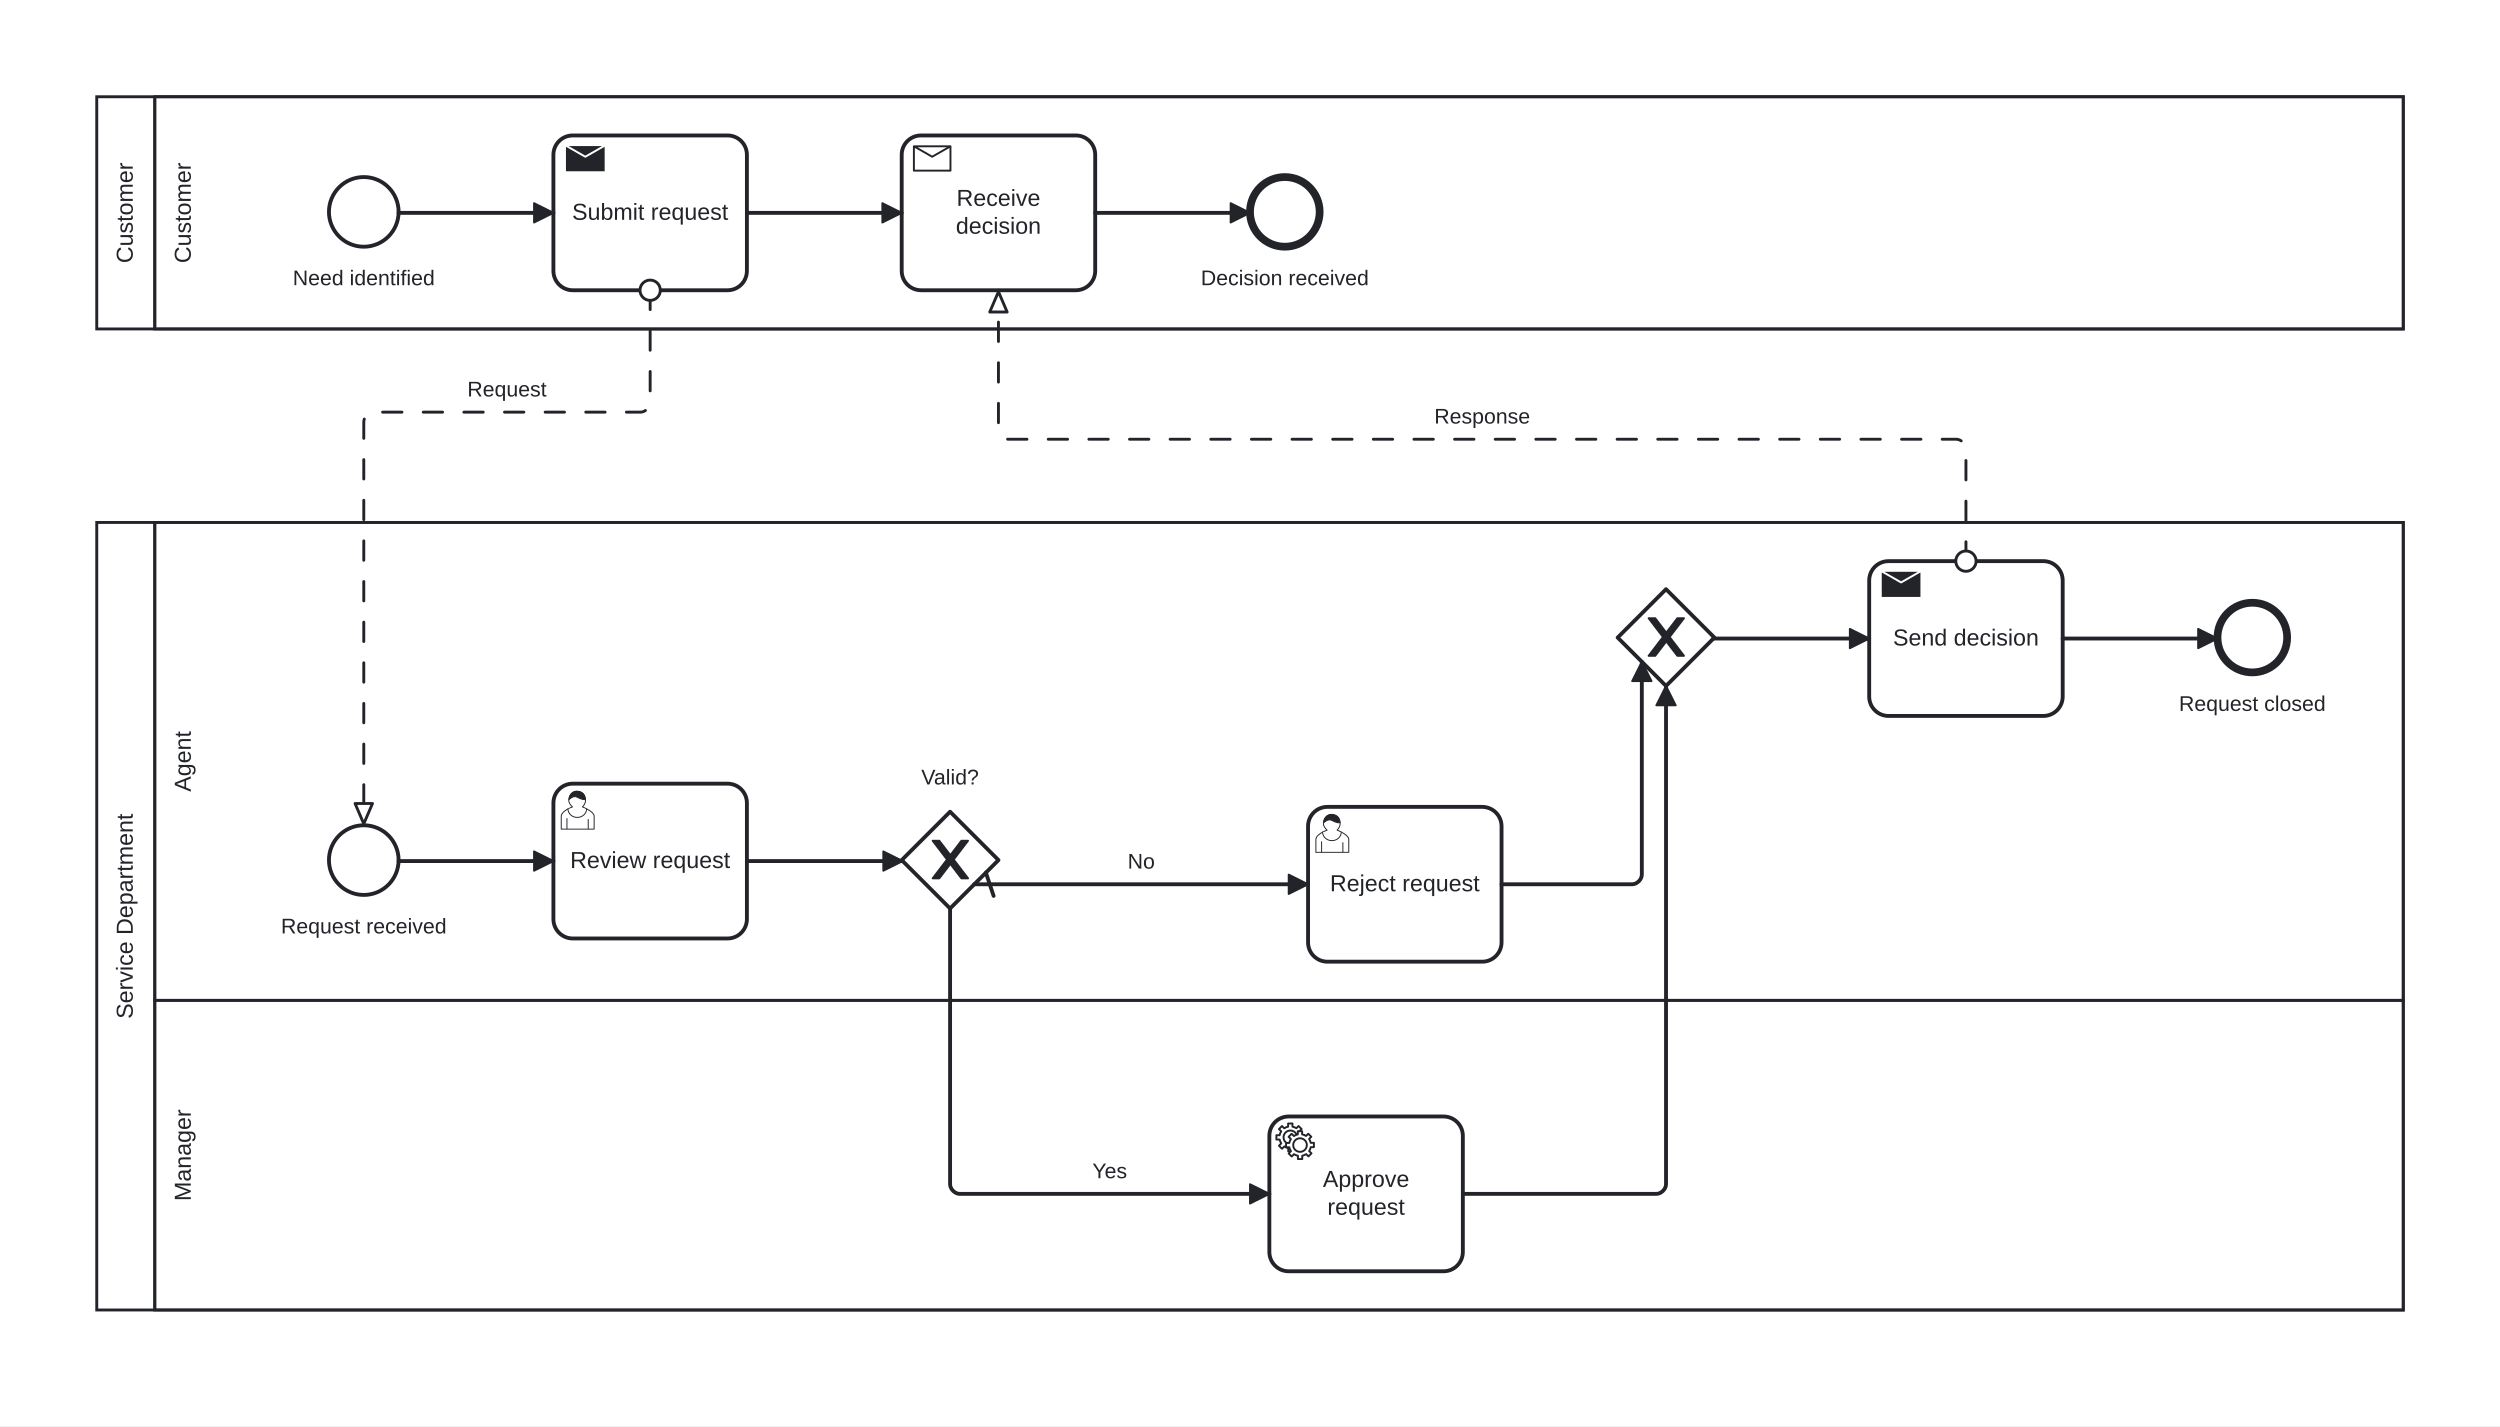
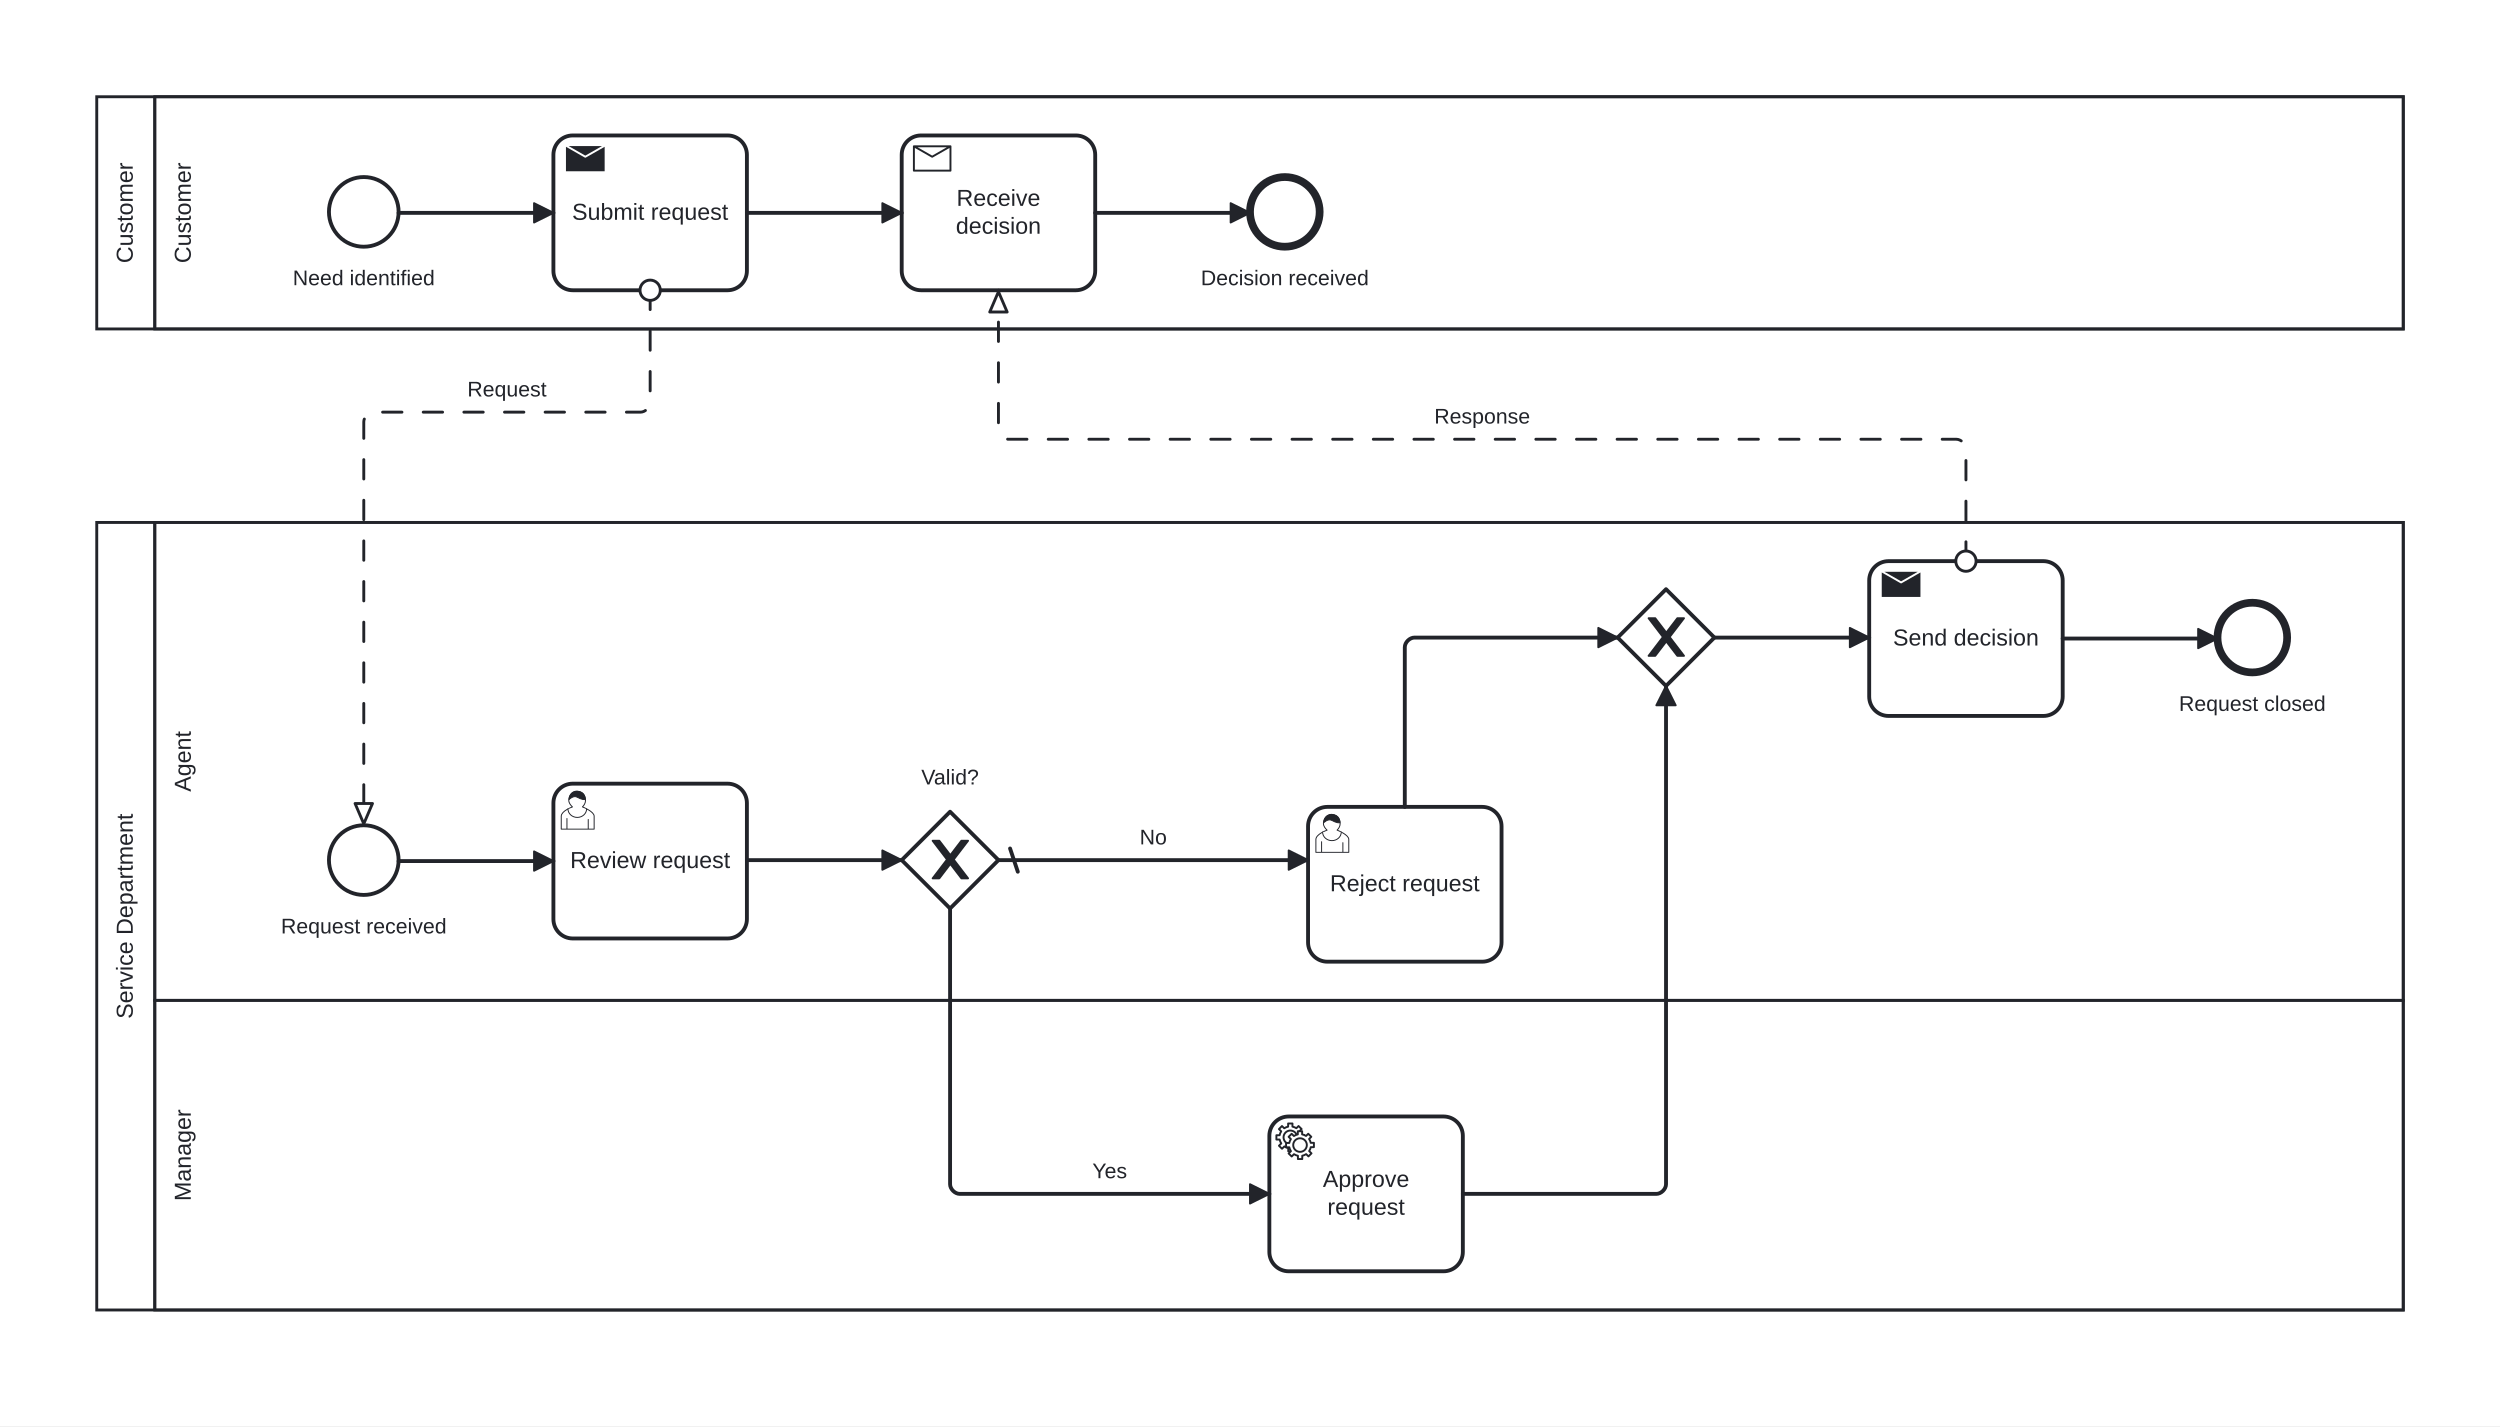
<svg xmlns="http://www.w3.org/2000/svg" width="1292" height="737" viewBox="0 0 1292 737" font-family="Arial, sans-serif">
  <defs>
    <marker id="seq-end" viewBox="0 0 20 20" refX="11" refY="10" markerWidth="10" markerHeight="10" orient="auto">
      <path d="M 1 5 L 11 10 L 1 15 Z" fill="#22242a" stroke="#22242a" stroke-width="1" stroke-linecap="round" stroke-linejoin="round" />
    </marker>
    <marker id="seq-default-src" viewBox="0 0 20 20" refX="0" refY="10" markerWidth="10" markerHeight="10" orient="auto">
      <path d="M 6 4 L 10 16" fill="none" stroke="#22242a" stroke-width="2" stroke-linecap="round" />
    </marker>
    <marker id="seq-conditional-src" viewBox="0 0 20 20" refX="-1" refY="10" markerWidth="10" markerHeight="10" orient="auto">
      <path d="M 0 10 L 8 6 L 16 10 L 8 14 Z" fill="#ffffff" stroke="#22242a" stroke-width="2" stroke-linejoin="round" />
    </marker>
    <marker id="msg-start" viewBox="0 0 20 20" refX="6" refY="6" markerWidth="20" markerHeight="20" orient="auto">
      <circle cx="6" cy="6" r="3.5" fill="#ffffff" stroke="#22242a" stroke-width="1" stroke-dasharray="10000, 1" />
    </marker>
    <marker id="msg-end" viewBox="0 0 20 20" refX="8.5" refY="5" markerWidth="20" markerHeight="20" orient="auto">
      <path d="m 1 5 l 0 -3 l 7 3 l -7 3 z" fill="#ffffff" stroke="#22242a" stroke-width="1" stroke-linecap="round" stroke-linejoin="round" stroke-dasharray="10000, 1" />
    </marker>
    <marker id="assoc-end" viewBox="0 0 20 20" refX="11" refY="10" markerWidth="10" markerHeight="10" orient="auto">
      <path d="M 1 5 L 11 10 L 1 15" fill="none" stroke="#22242a" stroke-width="1.5" stroke-linecap="round" stroke-linejoin="round" stroke-dasharray="10000, 1" />
    </marker>
  </defs>
  <rect width="1292" height="737" fill="#ffffff" />
  <rect x="50" y="50" width="1192" height="120" fill="#ffffff" fill-opacity="0.95" stroke="#22242a" stroke-width="1.5" />
  <path d="M 80 50 L 80 170" stroke="#22242a" stroke-width="1.5" fill="none" />
  <text x="68.6" y="110" text-anchor="middle" font-size="12" fill="#22242a" transform="rotate(-90,68.6,110)">Customer</text>
  <rect x="50" y="270" width="1192" height="407" fill="#ffffff" fill-opacity="0.95" stroke="#22242a" stroke-width="1.5" />
  <path d="M 80 270 L 80 677" stroke="#22242a" stroke-width="1.5" fill="none" />
  <text x="68.6" y="473.5" text-anchor="middle" font-size="12" fill="#22242a" transform="rotate(-90,68.6,473.5)">Service Department</text>
  <rect x="80" y="50" width="1162" height="120" fill="#ffffff" fill-opacity="0.25" stroke="#22242a" stroke-width="1.5" />
  <text x="98.6" y="110" text-anchor="middle" font-size="12" fill="#22242a" transform="rotate(-90,98.6,110)">Customer</text>
  <rect x="80" y="270" width="1162" height="247" fill="#ffffff" fill-opacity="0.25" stroke="#22242a" stroke-width="1.5" />
  <text x="98.6" y="393.5" text-anchor="middle" font-size="12" fill="#22242a" transform="rotate(-90,98.6,393.5)">Agent</text>
  <rect x="80" y="517" width="1162" height="160" fill="#ffffff" fill-opacity="0.25" stroke="#22242a" stroke-width="1.5" />
  <text x="98.6" y="597" text-anchor="middle" font-size="12" fill="#22242a" transform="rotate(-90,98.6,597)">Manager</text>
  <g data-element-id="c_start">
    <circle cx="188" cy="109.5" r="18" fill="#ffffff" fill-opacity="0.95" stroke="#22242a" stroke-width="2" />
    <text text-anchor="middle" font-size="11" fill="#22242a">
      <tspan x="188" y="147.4">Need identified</tspan>
    </text>
  </g>
  <g data-element-id="c_submit">
    <rect x="286" y="70" width="100" height="80" rx="10" ry="10" fill="#ffffff" fill-opacity="0.95" stroke="#22242a" stroke-width="2" />
    <text x="336" y="113.6" text-anchor="middle" font-size="12" fill="#22242a">Submit request</text>
    <g transform="translate(286,70)">
      <path d="m 5.985,4.998 l 0,14 l 21,0 l 0,-14 z l 10.5,6 l 10.5,-6" fill="#22242a" stroke="#ffffff" stroke-width="1" stroke-linecap="round" stroke-linejoin="round" />
    </g>
  </g>
  <g data-element-id="c_wait">
    <rect x="466" y="70" width="100" height="80" rx="10" ry="10" fill="#ffffff" fill-opacity="0.95" stroke="#22242a" stroke-width="2" />
    <text x="516" y="106.4" text-anchor="middle" font-size="12" fill="#22242a">Receive</text>
    <text x="516" y="120.8" text-anchor="middle" font-size="12" fill="#22242a">decision</text>
    <g transform="translate(466,70)">
      <path d="m 6.3,5.6 l 0,12.6 l 18.9,0 l 0,-12.6 z l 9.45,5.4 l 9.45,-5.4" fill="#ffffff" stroke="#22242a" stroke-width="1" stroke-linecap="round" stroke-linejoin="round" />
    </g>
  </g>
  <g data-element-id="c_end">
    <circle cx="664" cy="109.5" r="18" fill="#ffffff" fill-opacity="0.95" stroke="#22242a" stroke-width="4" />
    <text text-anchor="middle" font-size="11" fill="#22242a">
      <tspan x="664" y="147.4">Decision received</tspan>
    </text>
  </g>
  <g data-element-id="s_start">
    <circle cx="188" cy="444.5" r="18" fill="#ffffff" fill-opacity="0.95" stroke="#22242a" stroke-width="2" />
    <text text-anchor="middle" font-size="11" fill="#22242a">
      <tspan x="188" y="482.4">Request received</tspan>
    </text>
  </g>
  <g data-element-id="s_review">
    <rect x="286" y="405" width="100" height="80" rx="10" ry="10" fill="#ffffff" fill-opacity="0.95" stroke="#22242a" stroke-width="2" />
    <text x="336" y="448.6" text-anchor="middle" font-size="12" fill="#22242a">Review request</text>
    <g transform="translate(286,405)">
      <path d="m 15,12 c 0.909,-0.845 1.594,-2.049 1.594,-3.385 0,-2.554 -1.805,-4.622 -4.357,-4.622 -2.552,0 -4.288,2.068 -4.288,4.622 0,1.348 0.974,2.562 1.896,3.405 -0.529,0.187 -5.669,2.097 -5.794,4.756 v 6.718 h 17 v -6.718 c 0,-2.298 -5.528,-4.595 -6.051,-4.776 zm -8,6 l 0,5.5 m 11,0 l 0,-5" fill="#ffffff" stroke="#22242a" stroke-width="0.5" stroke-linecap="round" stroke-linejoin="round" />
      <path d="m 15,12 m 2.162,1.009 c 0,2.447 -2.158,4.431 -4.821,4.431 -2.665,0 -4.822,-1.981 -4.822,-4.431 " fill="#ffffff" stroke="#22242a" stroke-width="0.5" stroke-linecap="round" stroke-linejoin="round" />
      <path d="m 15,12 m -6.9,-3.80 c 0,0 2.251,-2.358 4.274,-1.177 2.024,1.181 4.221,1.537 4.124,0.965 -0.098,-0.57 -0.117,-3.791 -4.191,-4.136 -3.575,0.001 -4.208,3.367 -4.207,4.348 z" fill="#22242a" stroke="#22242a" stroke-width="0.5" stroke-linecap="round" stroke-linejoin="round" />
    </g>
  </g>
  <g data-element-id="s_gw">
    <polygon points="491,419.5 516,444.5 491,469.5 466,444.5" fill="#ffffff" fill-opacity="0.95" stroke="#22242a" stroke-width="2" stroke-linejoin="round" />
    <g transform="translate(466,419.5)">
      <path d="m 16,15 7.429,9.714 -7.429,9.714 3.429,0 5.714,-7.464 5.714,7.464 3.429,0 -7.429,-9.714 7.429,-9.714 -3.429,0 -5.714,7.464 -5.714,-7.464 -3.429,0 z" fill="#22242a" stroke="#22242a" stroke-width="1" stroke-linecap="round" stroke-linejoin="round" />
    </g>
    <text text-anchor="middle" font-size="11" fill="#22242a">
      <tspan x="491" y="405.4">Valid?</tspan>
    </text>
  </g>
  <g data-element-id="s_approve">
    <rect x="656" y="577" width="100" height="80" rx="10" ry="10" fill="#ffffff" fill-opacity="0.95" stroke="#22242a" stroke-width="2" />
    <text x="706" y="613.4" text-anchor="middle" font-size="12" fill="#22242a">Approve</text>
    <text x="706" y="627.8" text-anchor="middle" font-size="12" fill="#22242a">request</text>
    <g transform="translate(656,577)">
      <circle cx="11" cy="11" r="5" fill="#ffffff" stroke="none" />
      <path d="m 12,18 v -1.713 c 0.352,-0.07 0.704,-0.178 1.048,-0.321 0.344,-0.145 0.666,-0.321 0.966,-0.521 l 1.194,1.18 1.567,-1.577 -1.195,-1.18 c 0.403,-0.614 0.683,-1.299 0.825,-2.018 l 1.622,-0.01 v -2.22 l -1.637,0.01 c -0.073,-0.352 -0.178,-0.7 -0.324,-1.044 -0.145,-0.344 -0.321,-0.664 -0.523,-0.962 l 1.131,-1.136 -1.583,-1.563 -1.13,1.136 c -0.614,-0.401 -1.303,-0.681 -2.023,-0.822 l 0.009,-1.619 h -2.241 l 0.004,1.631 c -0.354,0.074 -0.705,0.18 -1.05,0.324 -0.344,0.144 -0.665,0.321 -0.964,0.52 l -1.17,-1.158 -1.567,1.579 1.168,1.157 c -0.403,0.613 -0.683,1.298 -0.825,2.017 l -1.659,0.003 v 2.222 l 1.672,-0.006 c 0.073,0.351 0.18,0.702 0.324,1.045 0.145,0.344 0.321,0.664 0.523,0.961 l -1.199,1.197 1.584,1.56 1.196,-1.193 c 0.614,0.403 1.303,0.682 2.023,0.823 l 7.19e-4,1.699 h 2.227 z m 0.221,-3.996 c -1.789,0.75 -3.858,-0.093 -4.61,-1.874 -0.752,-1.783 0.091,-3.846 1.88,-4.596 1.788,-0.749 3.857,0.093 4.609,1.874 0.752,1.782 -0.091,3.846 -1.88,4.596 z" fill="#ffffff" stroke="#22242a" stroke-width="1" stroke-linecap="round" stroke-linejoin="round" />
      <circle cx="16" cy="15" r="5" fill="#ffffff" stroke="none" />
      <path d="m 17,22 v -1.713 c 0.352,-0.07 0.704,-0.178 1.048,-0.321 0.344,-0.145 0.666,-0.321 0.966,-0.521 l 1.194,1.18 1.567,-1.577 -1.195,-1.18 c 0.403,-0.614 0.683,-1.299 0.825,-2.018 l 1.622,-0.01 v -2.22 l -1.637,0.01 c -0.073,-0.352 -0.178,-0.7 -0.324,-1.044 -0.145,-0.344 -0.321,-0.664 -0.523,-0.962 l 1.131,-1.136 -1.583,-1.563 -1.13,1.136 c -0.614,-0.401 -1.303,-0.681 -2.023,-0.822 l 0.009,-1.619 h -2.241 l 0.004,1.631 c -0.354,0.074 -0.705,0.18 -1.05,0.324 -0.344,0.144 -0.665,0.321 -0.964,0.52 l -1.17,-1.158 -1.567,1.579 1.168,1.157 c -0.403,0.613 -0.683,1.298 -0.825,2.017 l -1.659,0.003 v 2.222 l 1.672,-0.006 c 0.073,0.351 0.18,0.702 0.324,1.045 0.145,0.344 0.321,0.664 0.523,0.961 l -1.199,1.197 1.584,1.56 1.196,-1.193 c 0.614,0.403 1.303,0.682 2.023,0.823 l 7.19e-4,1.699 h 2.227 z m 0.221,-3.996 c -1.789,0.75 -3.858,-0.093 -4.61,-1.874 -0.752,-1.783 0.091,-3.846 1.88,-4.596 1.788,-0.749 3.857,0.093 4.609,1.874 0.752,1.782 -0.091,3.846 -1.88,4.596 z" fill="#ffffff" stroke="#22242a" stroke-width="1" stroke-linecap="round" stroke-linejoin="round" />
    </g>
  </g>
  <g data-element-id="s_reject">
    <rect x="676" y="417" width="100" height="80" rx="10" ry="10" fill="#ffffff" fill-opacity="0.95" stroke="#22242a" stroke-width="2" />
    <text x="726" y="460.6" text-anchor="middle" font-size="12" fill="#22242a">Reject request</text>
    <g transform="translate(676,417)">
      <path d="m 15,12 c 0.909,-0.845 1.594,-2.049 1.594,-3.385 0,-2.554 -1.805,-4.622 -4.357,-4.622 -2.552,0 -4.288,2.068 -4.288,4.622 0,1.348 0.974,2.562 1.896,3.405 -0.529,0.187 -5.669,2.097 -5.794,4.756 v 6.718 h 17 v -6.718 c 0,-2.298 -5.528,-4.595 -6.051,-4.776 zm -8,6 l 0,5.5 m 11,0 l 0,-5" fill="#ffffff" stroke="#22242a" stroke-width="0.5" stroke-linecap="round" stroke-linejoin="round" />
      <path d="m 15,12 m 2.162,1.009 c 0,2.447 -2.158,4.431 -4.821,4.431 -2.665,0 -4.822,-1.981 -4.822,-4.431 " fill="#ffffff" stroke="#22242a" stroke-width="0.5" stroke-linecap="round" stroke-linejoin="round" />
      <path d="m 15,12 m -6.9,-3.80 c 0,0 2.251,-2.358 4.274,-1.177 2.024,1.181 4.221,1.537 4.124,0.965 -0.098,-0.57 -0.117,-3.791 -4.191,-4.136 -3.575,0.001 -4.208,3.367 -4.207,4.348 z" fill="#22242a" stroke="#22242a" stroke-width="0.5" stroke-linecap="round" stroke-linejoin="round" />
    </g>
  </g>
  <g data-element-id="s_merge">
    <polygon points="861,304.5 886,329.5 861,354.5 836,329.5" fill="#ffffff" fill-opacity="0.95" stroke="#22242a" stroke-width="2" stroke-linejoin="round" />
    <g transform="translate(836,304.5)">
      <path d="m 16,15 7.429,9.714 -7.429,9.714 3.429,0 5.714,-7.464 5.714,7.464 3.429,0 -7.429,-9.714 7.429,-9.714 -3.429,0 -5.714,7.464 -5.714,-7.464 -3.429,0 z" fill="#22242a" stroke="#22242a" stroke-width="1" stroke-linecap="round" stroke-linejoin="round" />
    </g>
  </g>
  <g data-element-id="s_notify">
    <rect x="966" y="290" width="100" height="80" rx="10" ry="10" fill="#ffffff" fill-opacity="0.95" stroke="#22242a" stroke-width="2" />
    <text x="1016" y="333.6" text-anchor="middle" font-size="12" fill="#22242a">Send decision</text>
    <g transform="translate(966,290)">
      <path d="m 5.985,4.998 l 0,14 l 21,0 l 0,-14 z l 10.5,6 l 10.5,-6" fill="#22242a" stroke="#ffffff" stroke-width="1" stroke-linecap="round" stroke-linejoin="round" />
    </g>
  </g>
  <g data-element-id="s_end">
    <circle cx="1164" cy="329.5" r="18" fill="#ffffff" fill-opacity="0.95" stroke="#22242a" stroke-width="4" />
    <text text-anchor="middle" font-size="11" fill="#22242a">
      <tspan x="1164" y="367.4">Request closed</tspan>
    </text>
  </g>
  <path data-element-id="cf1" data-waypoints="206,110 286,110" d="M 206 110 L 286 110" stroke="#22242a" stroke-width="2" fill="none" stroke-linecap="round" stroke-linejoin="round" marker-end="url(#seq-end)" />
  <path data-element-id="cf2" data-waypoints="386,110 466,110" d="M 386 110 L 466 110" stroke="#22242a" stroke-width="2" fill="none" stroke-linecap="round" stroke-linejoin="round" marker-end="url(#seq-end)" />
  <path data-element-id="cf3" data-waypoints="566,110 646,110" d="M 566 110 L 646 110" stroke="#22242a" stroke-width="2" fill="none" stroke-linecap="round" stroke-linejoin="round" marker-end="url(#seq-end)" />
  <path data-element-id="sf1" data-waypoints="206,445 286,445" d="M 206 445 L 286 445" stroke="#22242a" stroke-width="2" fill="none" stroke-linecap="round" stroke-linejoin="round" marker-end="url(#seq-end)" />
-   <path data-element-id="sf2" data-waypoints="386,445 466.5,445" d="M 386 445 L 466.5 445" stroke="#22242a" stroke-width="2" fill="none" stroke-linecap="round" stroke-linejoin="round" marker-end="url(#seq-end)" />
+   <path data-element-id="sf2" data-waypoints="386,444.5 466,444.5" d="M 386 444.5 L 466 444.5" stroke="#22242a" stroke-width="2" fill="none" stroke-linecap="round" stroke-linejoin="round" marker-end="url(#seq-end)" />
  <path data-element-id="sf3" data-waypoints="491,469.5 491,617 656,617" d="M 491 469.5 L 491 612 C 491 614.5 493.5 617 496 617 L 656 617" stroke="#22242a" stroke-width="2" fill="none" stroke-linecap="round" stroke-linejoin="round" marker-end="url(#seq-end)" />
  <text text-anchor="middle" font-size="11" fill="#22242a">
    <tspan x="573.5" y="608.9">Yes</tspan>
  </text>
-   <path data-element-id="sf4" data-waypoints="503.5,457 676,457" d="M 503.5 457 L 676 457" stroke="#22242a" stroke-width="2" fill="none" stroke-linecap="round" stroke-linejoin="round" marker-start="url(#seq-default-src)" marker-end="url(#seq-end)" />
+   <path data-element-id="sf4" data-waypoints="516,444.5 676,444.5" d="M 516 444.5 L 676 444.5" stroke="#22242a" stroke-width="2" fill="none" stroke-linecap="round" stroke-linejoin="round" marker-start="url(#seq-default-src)" marker-end="url(#seq-end)" />
  <text text-anchor="middle" font-size="11" fill="#22242a">
-     <tspan x="589.8" y="448.9">No</tspan>
+     <tspan x="596" y="436.4">No</tspan>
  </text>
  <path data-element-id="sf5" data-waypoints="756,617 861,617 861,354.5" d="M 756 617 L 856 617 C 858.5 617 861 614.5 861 612 L 861 354.5" stroke="#22242a" stroke-width="2" fill="none" stroke-linecap="round" stroke-linejoin="round" marker-end="url(#seq-end)" />
-   <path data-element-id="sf6" data-waypoints="776,457 848.5,457 848.5,342" d="M 776 457 L 843.5 457 C 846 457 848.5 454.5 848.5 452 L 848.5 342" stroke="#22242a" stroke-width="2" fill="none" stroke-linecap="round" stroke-linejoin="round" marker-end="url(#seq-end)" />
-   <path data-element-id="sf7" data-waypoints="885.5,330 966,330" d="M 885.5 330 L 966 330" stroke="#22242a" stroke-width="2" fill="none" stroke-linecap="round" stroke-linejoin="round" marker-end="url(#seq-end)" />
+   <path data-element-id="sf6" data-waypoints="726,417 726,329.5 836,329.5" d="M 726 417 L 726 334.5 C 726 332 728.5 329.5 731 329.5 L 836 329.5" stroke="#22242a" stroke-width="2" fill="none" stroke-linecap="round" stroke-linejoin="round" marker-end="url(#seq-end)" />
+   <path data-element-id="sf7" data-waypoints="886,329.5 966,329.5" d="M 886 329.5 L 966 329.5" stroke="#22242a" stroke-width="2" fill="none" stroke-linecap="round" stroke-linejoin="round" marker-end="url(#seq-end)" />
  <path data-element-id="sf8" data-waypoints="1066,330 1146,330" d="M 1066 330 L 1146 330" stroke="#22242a" stroke-width="2" fill="none" stroke-linecap="round" stroke-linejoin="round" marker-end="url(#seq-end)" />
  <path data-element-id="mf1" data-waypoints="336,150 336,213 188,213 188,426.5" d="M 336 150 L 336 208 C 336 210.5 333.5 213 331 213 L 193 213 C 190.5 213 188 215.5 188 218 L 188 426.5" stroke="#22242a" stroke-width="1.5" fill="none" stroke-dasharray="10, 11" stroke-linecap="round" stroke-linejoin="round" marker-start="url(#msg-start)" marker-end="url(#msg-end)" />
  <text text-anchor="middle" font-size="11" fill="#22242a">
    <tspan x="262" y="204.9">Request</tspan>
  </text>
  <path data-element-id="mf2" data-waypoints="1016,290 1016,227 516,227 516,150" d="M 1016 290 L 1016 232 C 1016 229.5 1013.5 227 1011 227 L 521 227 C 518.5 227 516 224.5 516 222 L 516 150" stroke="#22242a" stroke-width="1.5" fill="none" stroke-dasharray="10, 11" stroke-linecap="round" stroke-linejoin="round" marker-start="url(#msg-start)" marker-end="url(#msg-end)" />
  <text text-anchor="middle" font-size="11" fill="#22242a">
    <tspan x="766" y="218.9">Response</tspan>
  </text>
</svg>
